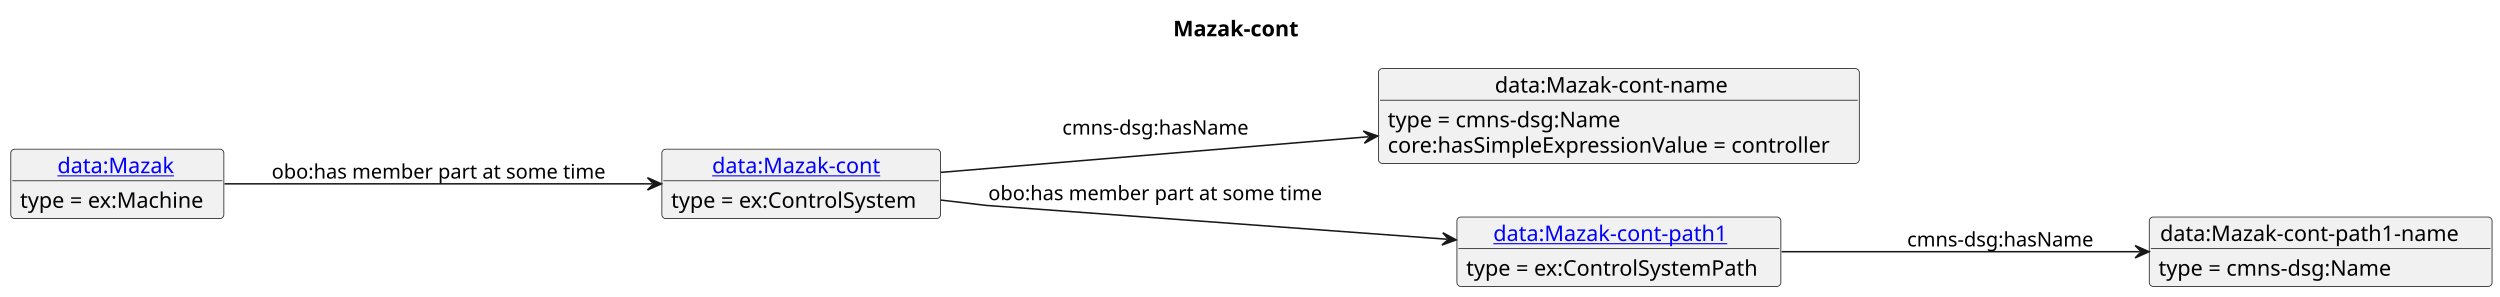
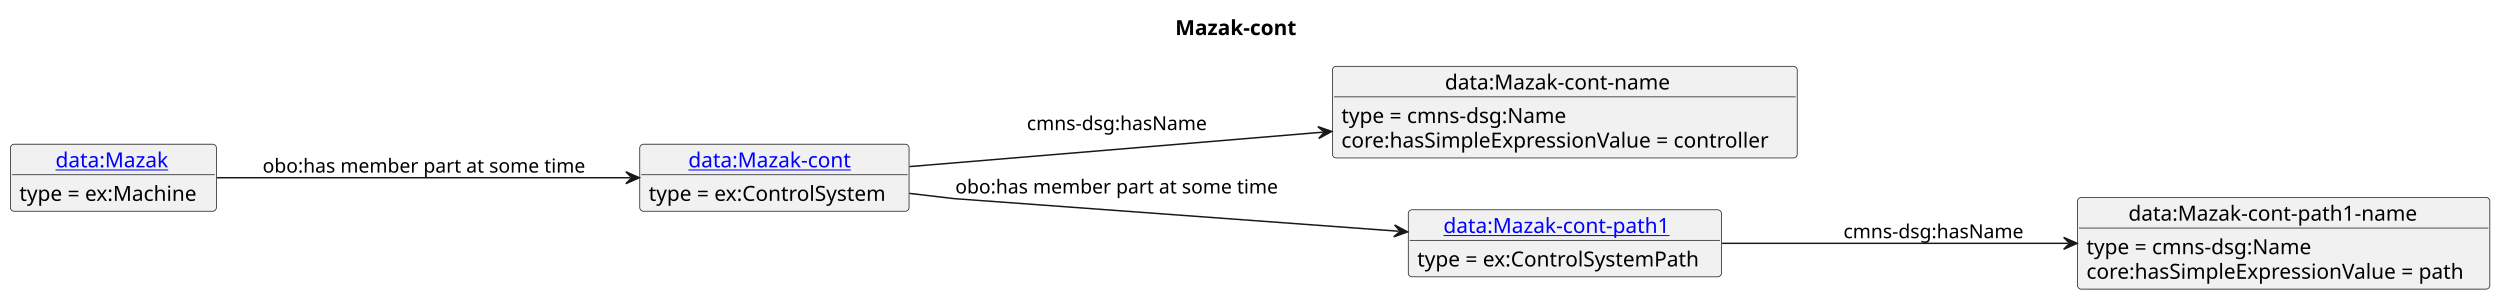
- <svg xmlns="http://www.w3.org/2000/svg" xmlns:xlink="http://www.w3.org/1999/xlink" contentStyleType="text/css" data-diagram-type="CLASS" height="192px" preserveAspectRatio="none" style="width:1621px;height:192px;background:#FFFFFF;" version="1.1" viewBox="0 0 1621 192" width="1621px" zoomAndPan="magnify">
+ <svg xmlns="http://www.w3.org/2000/svg" xmlns:xlink="http://www.w3.org/1999/xlink" contentStyleType="text/css" data-diagram-type="CLASS" height="200px" preserveAspectRatio="none" style="width:1677px;height:200px;background:#FFFFFF;" version="1.1" viewBox="0 0 1677 200" width="1677px" zoomAndPan="magnify">
  <defs />
  <g>
-     <text fill="#000000" font-family="sans-serif" font-size="14" font-weight="bold" lengthAdjust="spacing" textLength="86.502" x="760.678" y="23.535">Mazak-cont</text>
+     <text fill="#000000" font-family="sans-serif" font-size="14" font-weight="bold" lengthAdjust="spacing" textLength="86.502" x="788.338" y="23.535">Mazak-cont</text>
    <g class="entity" data-entity="o1" data-source-line="4" data-uid="ent0002" id="entity_o1">
      <rect fill="#F1F1F1" height="44.977" rx="2.5" ry="2.5" style="stroke:#181818;stroke-width:0.5;" width="180.649" x="429.15" y="96.728" />
      <a href="./Mazak-cont.html" target="_top" title="./Mazak-cont.html" xlink:actuate="onRequest" xlink:href="./Mazak-cont.html" xlink:show="new" xlink:title="./Mazak-cont.html" xlink:type="simple">
        <text fill="#0000FF" font-family="sans-serif" font-size="14" lengthAdjust="spacing" text-decoration="underline" textLength="115.466" x="461.742" y="112.263">data:Mazak-cont</text>
      </a>
      <line style="stroke:#181818;stroke-width:0.5;" x1="430.15" x2="608.799" y1="117.217" y2="117.217" />
      <text fill="#000000" font-family="sans-serif" font-size="14" lengthAdjust="spacing" textLength="168.649" x="435.15" y="134.752">type = ex:ControlSystem</text>
    </g>
    <g class="entity" data-entity="o2" data-source-line="7" data-uid="ent0003" id="entity_o2">
      <rect fill="#F1F1F1" height="61.465" rx="2.5" ry="2.5" style="stroke:#181818;stroke-width:0.5;" width="311.776" x="893.8" y="44.488" />
      <text fill="#000000" font-family="sans-serif" font-size="14" lengthAdjust="spacing" textLength="160.856" x="969.26" y="60.023">data:Mazak-cont-name</text>
      <line style="stroke:#181818;stroke-width:0.5;" x1="894.8" x2="1204.576" y1="64.977" y2="64.977" />
      <text fill="#000000" font-family="sans-serif" font-size="14" lengthAdjust="spacing" textLength="161.369" x="899.8" y="82.512">type = cmns-dsg:Name</text>
      <text fill="#000000" font-family="sans-serif" font-size="14" lengthAdjust="spacing" textLength="299.776" x="899.8" y="99">core:hasSimpleExpressionValue = controller</text>
    </g>
    <g class="entity" data-entity="o3" data-source-line="10" data-uid="ent0004" id="entity_o3">
      <rect fill="#F1F1F1" height="44.977" rx="2.5" ry="2.5" style="stroke:#181818;stroke-width:0.5;" width="210.044" x="944.67" y="140.728" />
      <a href="./Mazak-cont-path1.html" target="_top" title="./Mazak-cont-path1.html" xlink:actuate="onRequest" xlink:href="./Mazak-cont-path1.html" xlink:show="new" xlink:title="./Mazak-cont-path1.html" xlink:type="simple">
        <text fill="#0000FF" font-family="sans-serif" font-size="14" lengthAdjust="spacing" text-decoration="underline" textLength="162.887" x="968.249" y="156.263">data:Mazak-cont-path1</text>
      </a>
      <line style="stroke:#181818;stroke-width:0.5;" x1="945.67" x2="1153.714" y1="161.217" y2="161.217" />
      <text fill="#000000" font-family="sans-serif" font-size="14" lengthAdjust="spacing" textLength="198.044" x="950.67" y="178.752">type = ex:ControlSystemPath</text>
    </g>
    <g class="entity" data-entity="o4" data-source-line="13" data-uid="ent0005" id="entity_o4">
-       <rect fill="#F1F1F1" height="44.977" rx="2.5" ry="2.5" style="stroke:#181818;stroke-width:0.5;" width="222.277" x="1393.58" y="140.728" />
-       <text fill="#000000" font-family="sans-serif" font-size="14" lengthAdjust="spacing" textLength="208.277" x="1400.58" y="156.263">data:Mazak-cont-path1-name</text>
-       <line style="stroke:#181818;stroke-width:0.5;" x1="1394.58" x2="1614.857" y1="161.217" y2="161.217" />
-       <text fill="#000000" font-family="sans-serif" font-size="14" lengthAdjust="spacing" textLength="161.369" x="1399.58" y="178.752">type = cmns-dsg:Name</text>
+       <rect fill="#F1F1F1" height="61.465" rx="2.5" ry="2.5" style="stroke:#181818;stroke-width:0.5;" width="276.599" x="1393.58" y="132.488" />
+       <text fill="#000000" font-family="sans-serif" font-size="14" lengthAdjust="spacing" textLength="208.277" x="1427.741" y="148.023">data:Mazak-cont-path1-name</text>
+       <line style="stroke:#181818;stroke-width:0.5;" x1="1394.58" x2="1669.179" y1="152.977" y2="152.977" />
+       <text fill="#000000" font-family="sans-serif" font-size="14" lengthAdjust="spacing" textLength="161.369" x="1399.58" y="170.512">type = cmns-dsg:Name</text>
+       <text fill="#000000" font-family="sans-serif" font-size="14" lengthAdjust="spacing" textLength="264.599" x="1399.58" y="187">core:hasSimpleExpressionValue = path</text>
    </g>
    <g class="entity" data-entity="o5" data-source-line="16" data-uid="ent0006" id="entity_o5">
      <rect fill="#F1F1F1" height="44.977" rx="2.5" ry="2.5" style="stroke:#181818;stroke-width:0.5;" width="138.15" x="7" y="96.728" />
      <a href="./Mazak.html" target="_top" title="./Mazak.html" xlink:actuate="onRequest" xlink:href="./Mazak.html" xlink:show="new" xlink:title="./Mazak.html" xlink:type="simple">
        <text fill="#0000FF" font-family="sans-serif" font-size="14" lengthAdjust="spacing" text-decoration="underline" textLength="77.67" x="37.24" y="112.263">data:Mazak</text>
      </a>
      <line style="stroke:#181818;stroke-width:0.5;" x1="8" x2="144.15" y1="117.217" y2="117.217" />
      <text fill="#000000" font-family="sans-serif" font-size="14" lengthAdjust="spacing" textLength="126.15" x="13" y="134.752">type = ex:Machine</text>
    </g>
    <g class="link" data-entity-1="o1" data-entity-2="o2" data-source-line="19" data-uid="lnk7" id="link_o1_o2">
-       <path codeLine="19" d="M610.08,111.758 C687.49,105.308 795.121,96.346 887.321,88.666" fill="none" id="o1-to-o2" style="stroke:#181818;stroke-width:1;" />
-       <polygon fill="#181818" points="893.3,88.168,883.999,84.929,888.317,88.583,884.663,92.902,893.3,88.168" style="stroke:#181818;stroke-width:1;" />
+       <path codeLine="19" d="M610.08,111.748 C687.49,105.308 795.121,96.336 887.321,88.656" fill="none" id="o1-to-o2" style="stroke:#181818;stroke-width:1;" />
+       <polygon fill="#181818" points="893.3,88.158,883.999,84.919,888.317,88.573,884.663,92.892,893.3,88.158" style="stroke:#181818;stroke-width:1;" />
      <text fill="#000000" font-family="sans-serif" font-size="13" lengthAdjust="spacing" textLength="126.077" x="688.8" y="87.277">cmns-dsg:hasName</text>
    </g>
    <g class="link" data-entity-1="o1" data-entity-2="o3" data-source-line="21" data-uid="lnk8" id="link_o1_o3">
-       <path codeLine="21" d="M610,129.728 C627.11,131.728 639.8,133.218 639.8,133.218 C639.8,133.218 817.056,146.23 938.206,155.11" fill="none" id="o1-to-o3" style="stroke:#181818;stroke-width:1;" />
-       <polygon fill="#181818" points="944.19,155.548,935.506,150.901,939.203,155.183,934.922,158.88,944.19,155.548" style="stroke:#181818;stroke-width:1;" />
+       <path codeLine="21" d="M610,129.718 C627.11,131.728 639.8,133.218 639.8,133.218 C639.8,133.218 817.056,146.219 938.206,155.109" fill="none" id="o1-to-o3" style="stroke:#181818;stroke-width:1;" />
+       <polygon fill="#181818" points="944.19,155.548,935.507,150.9,939.203,155.182,934.921,158.879,944.19,155.548" style="stroke:#181818;stroke-width:1;" />
      <text fill="#000000" font-family="sans-serif" font-size="13" lengthAdjust="spacing" textLength="222.542" x="640.8" y="129.787">obo:has member part at some time</text>
    </g>
    <g class="link" data-entity-1="o3" data-entity-2="o4" data-source-line="22" data-uid="lnk9" id="link_o3_o4">
-       <path codeLine="22" d="M1155.19,163.218 C1226.53,163.218 1314.88,163.218 1387.42,163.218" fill="none" id="o3-to-o4" style="stroke:#181818;stroke-width:1;" />
-       <polygon fill="#181818" points="1393.42,163.218,1384.42,159.218,1388.42,163.218,1384.42,167.218,1393.42,163.218" style="stroke:#181818;stroke-width:1;" />
+       <path codeLine="22" d="M1155.18,163.218 C1224.98,163.218 1311.53,163.218 1387.31,163.218" fill="none" id="o3-to-o4" style="stroke:#181818;stroke-width:1;" />
+       <polygon fill="#181818" points="1393.31,163.218,1384.31,159.218,1388.31,163.218,1384.31,167.218,1393.31,163.218" style="stroke:#181818;stroke-width:1;" />
      <text fill="#000000" font-family="sans-serif" font-size="13" lengthAdjust="spacing" textLength="126.077" x="1236.58" y="159.787">cmns-dsg:hasName</text>
    </g>
-     <g class="link" data-entity-1="o5" data-entity-2="o1" data-source-line="23" data-uid="lnk10" id="link_o5_o1">
-       <path codeLine="23" d="M145.56,119.218 C221.72,119.218 339.02,119.218 422.81,119.218" fill="none" id="o5-to-o1" style="stroke:#181818;stroke-width:1;" />
+     <g class="link" data-entity-1="o5" data-entity-2="o1" data-source-line="24" data-uid="lnk10" id="link_o5_o1">
+       <path codeLine="24" d="M145.56,119.218 C221.72,119.218 339.02,119.218 422.81,119.218" fill="none" id="o5-to-o1" style="stroke:#181818;stroke-width:1;" />
      <polygon fill="#181818" points="428.81,119.218,419.81,115.218,423.81,119.218,419.81,123.218,428.81,119.218" style="stroke:#181818;stroke-width:1;" />
      <text fill="#000000" font-family="sans-serif" font-size="13" lengthAdjust="spacing" textLength="222.542" x="176.15" y="115.787">obo:has member part at some time</text>
    </g>
  </g>
</svg>
